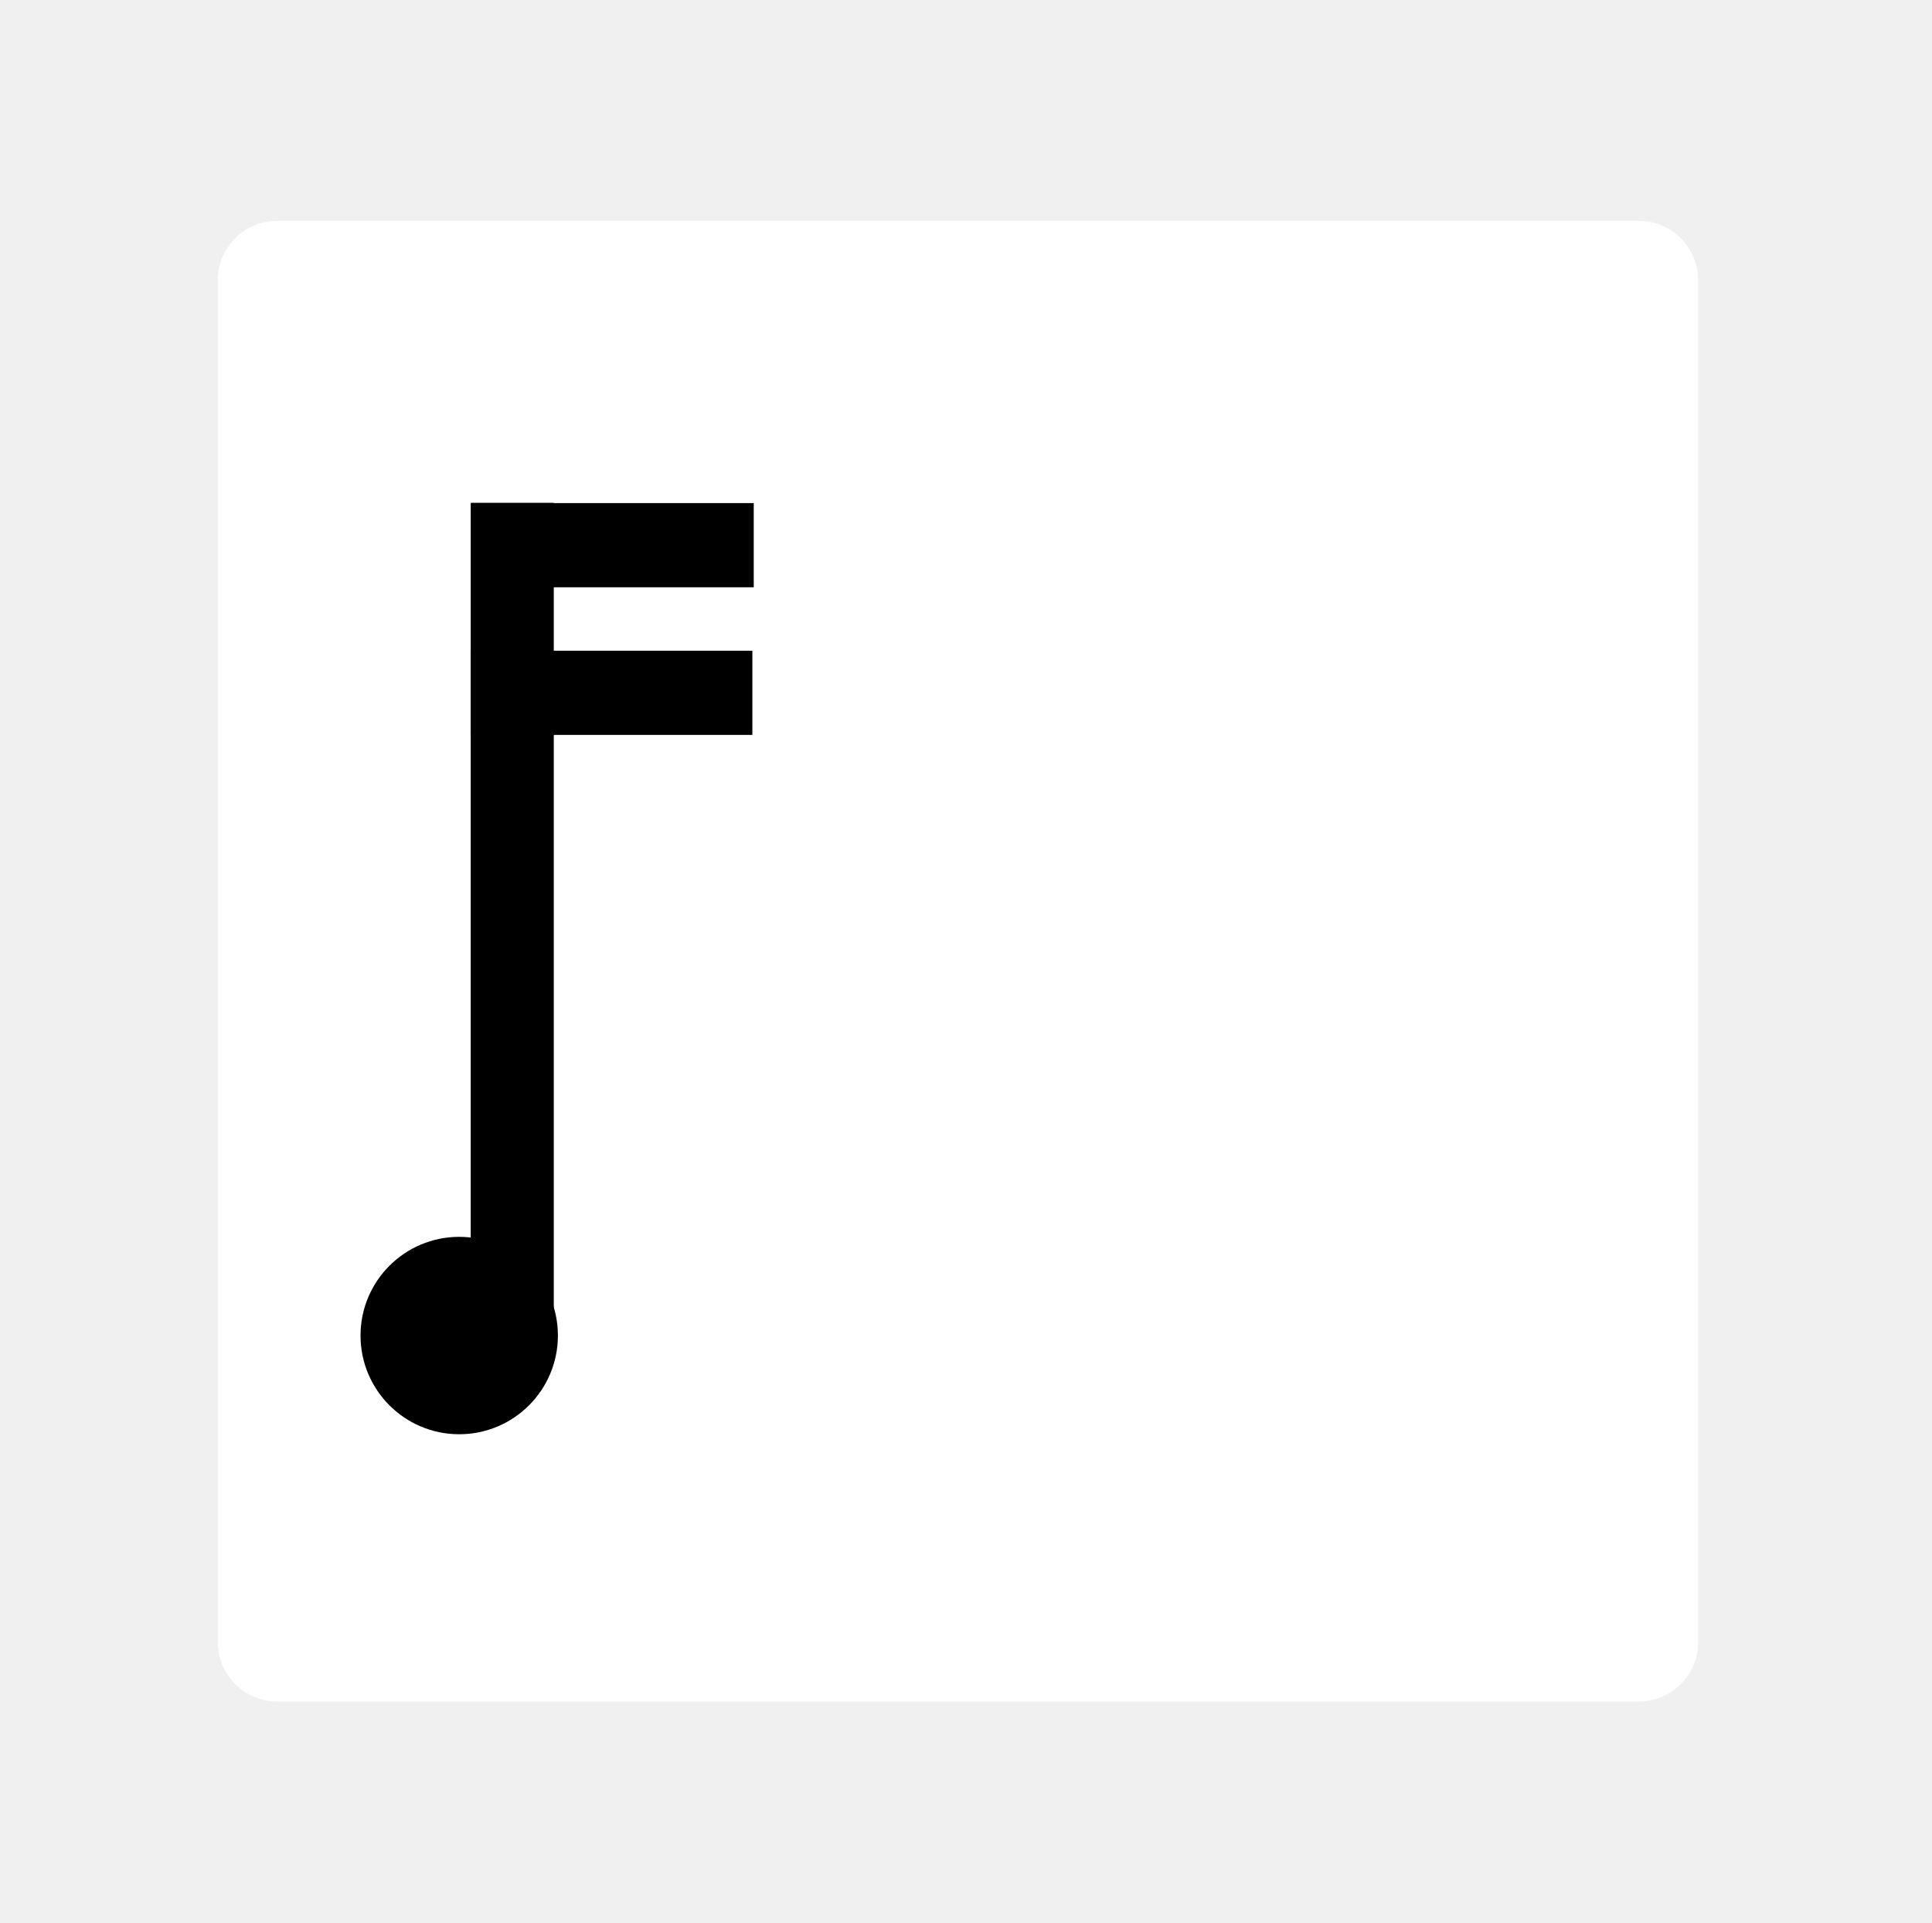
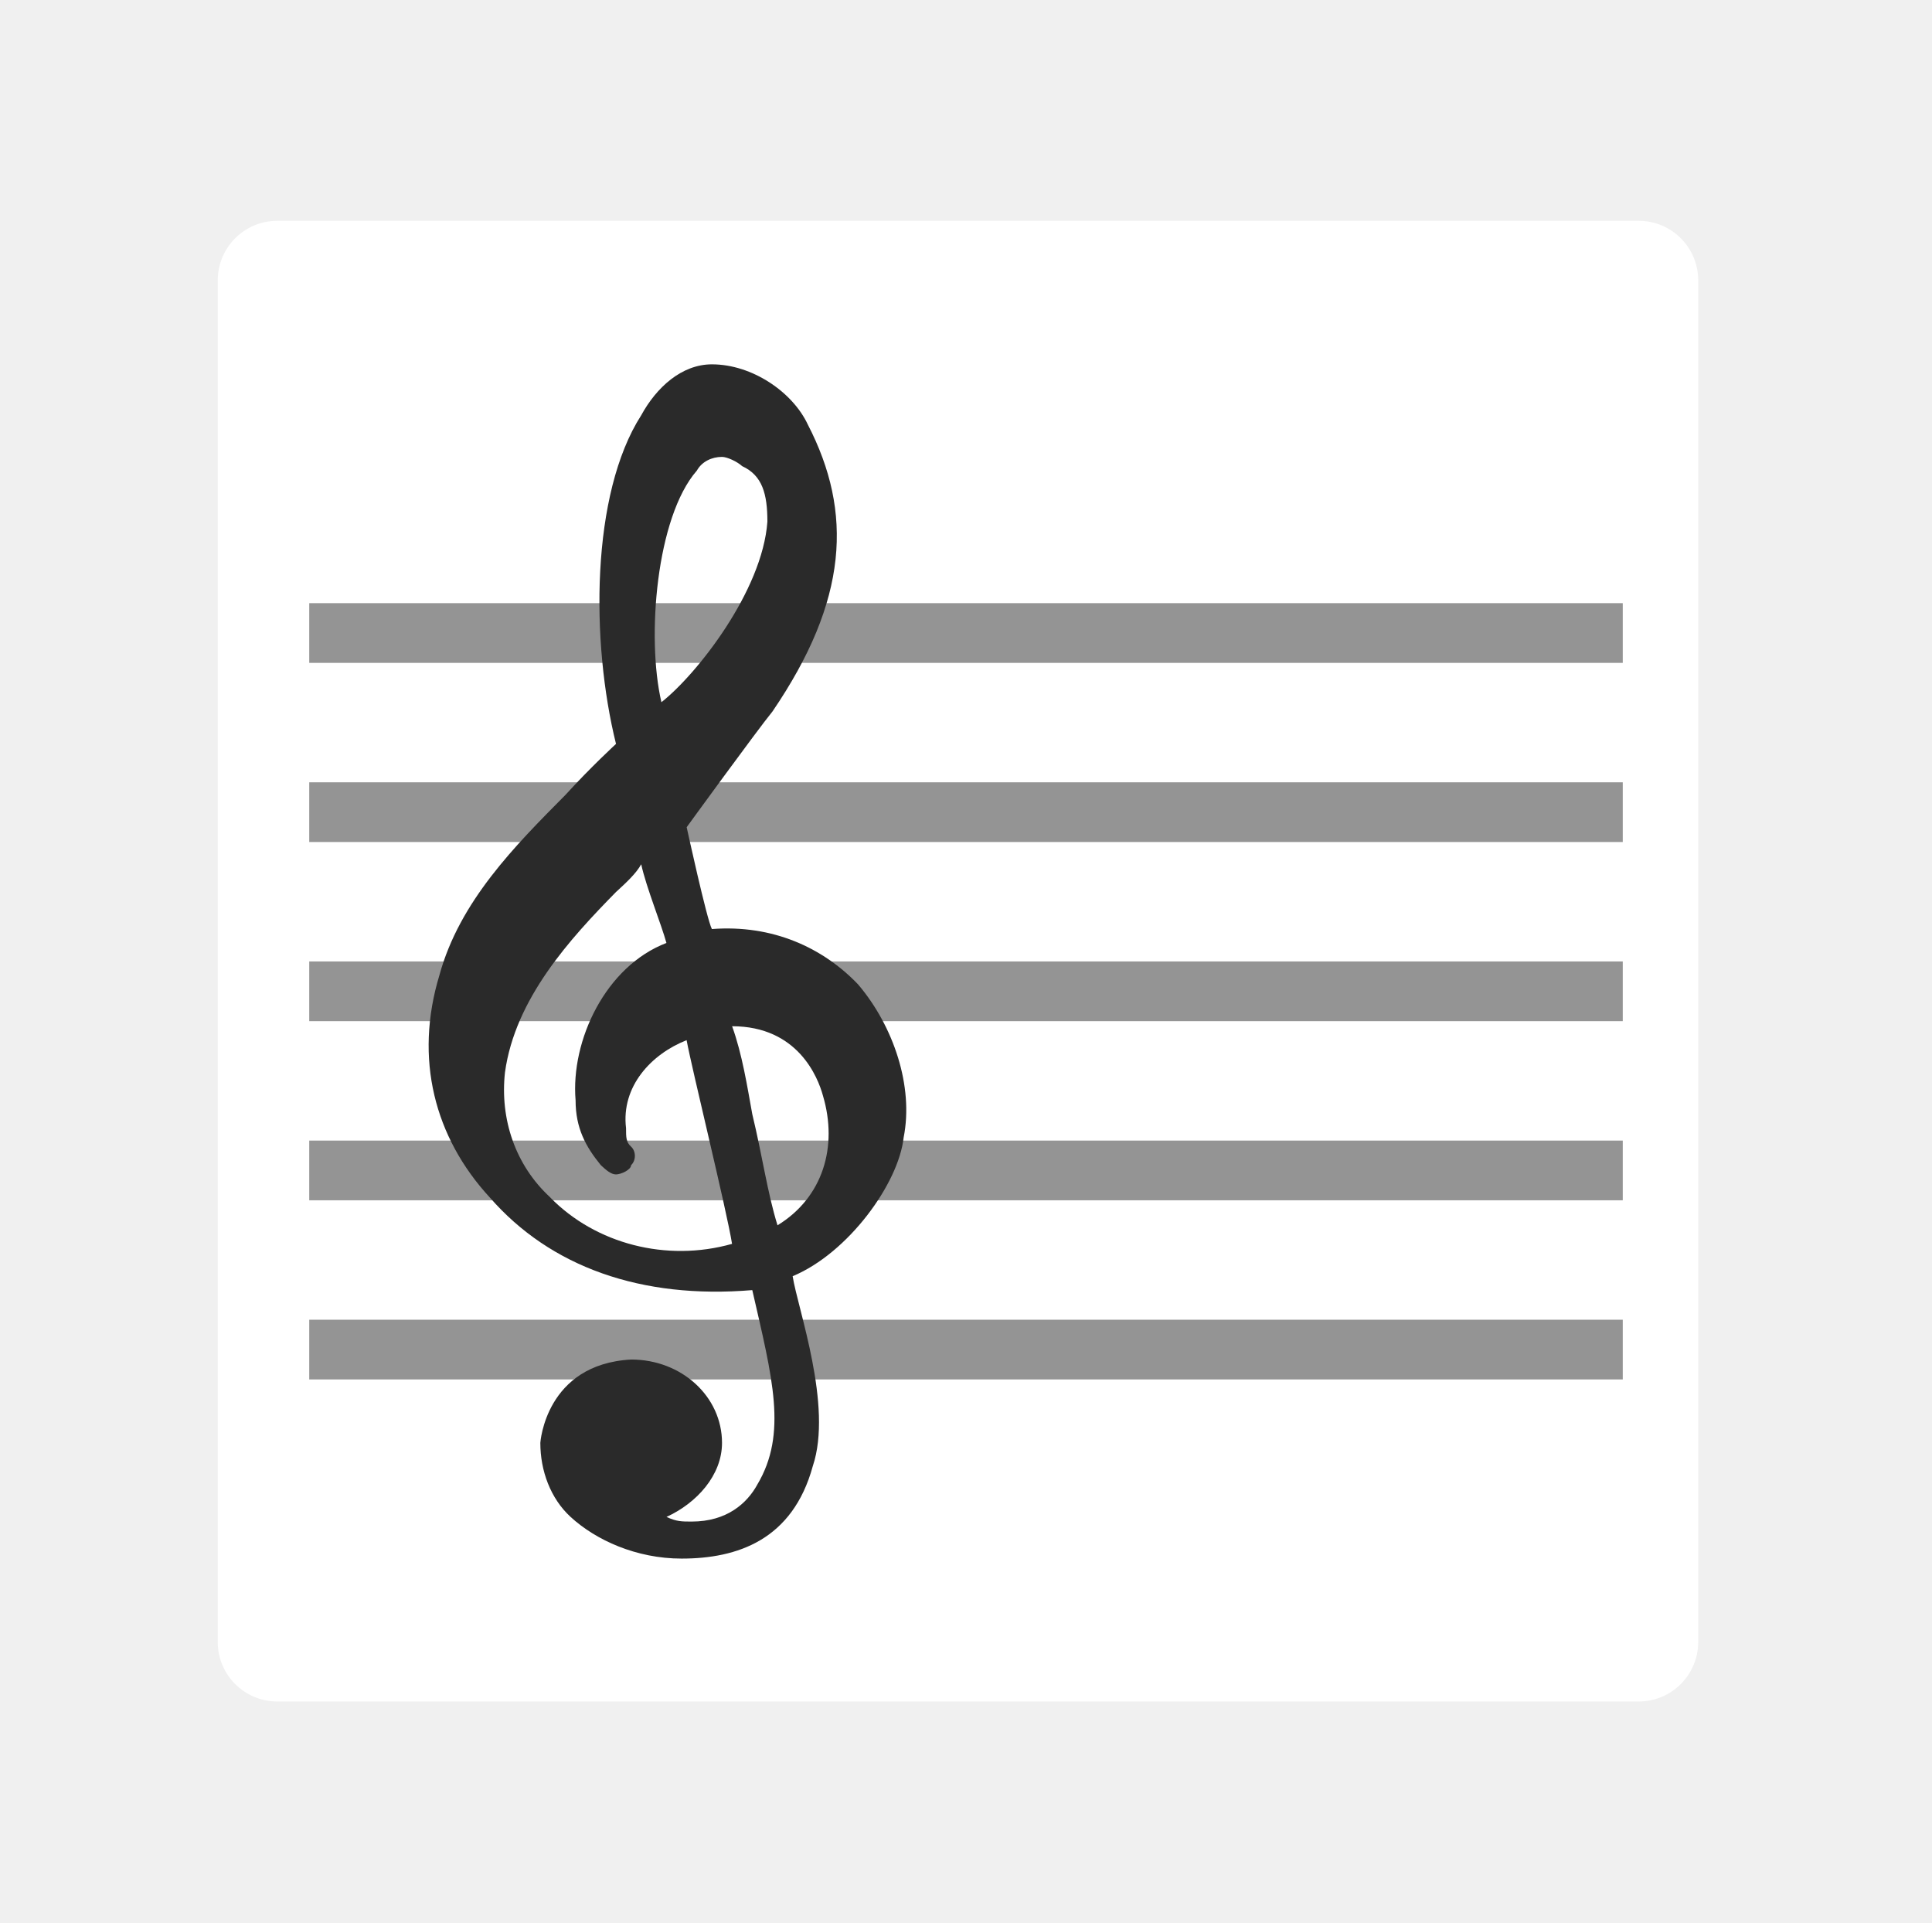
<svg xmlns="http://www.w3.org/2000/svg" version="1.0" id="katman_2_00000078725689803714063050000012307051137647818159_" x="0px" y="0px" viewBox="0 0 514.8 512.3" style="enable-background:new 0 0 514.8 512.3;" xml:space="preserve">
  <defs id="defs10" />
  <style type="text/css" id="style1">
	.st0{fill:#FFFFFF;}
	.st1{fill:#00B1D9;}
	.st2{fill:#E83D43;}
	.st3{fill:url(#SVGID_1_);}
	.st4{fill:#F4F4F4;}
	.st5{fill:url(#SVGID_00000088843325418996795160000016939047574646756995_);}
</style>
  <linearGradient id="SVGID_1_" gradientUnits="userSpaceOnUse" x1="158.838" y1="151.004" x2="438.518" y2="438.794" gradientTransform="matrix(1,0,0,-1,0,510.7717)">
    <stop offset="0" style="stop-color:#C1C8CC" id="stop2" />
    <stop offset="0.1" style="stop-color:#000000;stop-opacity:0.96" id="stop3" />
    <stop offset="0.26" style="stop-color:#000000;stop-opacity:0.85" id="stop4" />
    <stop offset="0.45" style="stop-color:#000000;stop-opacity:0.67" id="stop5" />
    <stop offset="0.68" style="stop-color:#000000;stop-opacity:0.42" id="stop6" />
    <stop offset="0.92" style="stop-color:#000000;stop-opacity:0.11" id="stop7" />
    <stop offset="1" style="stop-color:#FFFFFF;stop-opacity:0" id="stop8" />
  </linearGradient>
  <linearGradient id="SVGID_00000085959610406410372280000017031354277105598633_" gradientUnits="userSpaceOnUse" x1="305.815" y1="302.227" x2="463.625" y2="464.357" gradientTransform="matrix(1,0,0,-1,0,510.7717)">
    <stop offset="0" style="stop-color:#C1C8CC" id="stop9" />
    <stop offset="1" style="stop-color:#FFFFFF;stop-opacity:0" id="stop10" />
  </linearGradient>
  <rect x="58.022" y="58.831" class="st0" width="394.483" height="394.483" id="rect1" style="stroke-width:0.777" ry="15.855" />
-   <circle style="fill:#000000;stroke-width:31" id="path2048" cx="122.362" cy="355.818" r="26.296" />
-   <rect style="fill:#000000;stroke-width:34.468" id="rect2828" width="22.13" height="219.239" x="125.43" y="133.972" />
-   <rect style="fill:#000000;stroke-width:31" id="rect3556" width="75.002" height="22.427" x="125.841" y="134.037" />
-   <rect style="fill:#000000;stroke-width:31" id="rect3558" width="75.002" height="22.427" x="125.473" y="173.368" />
+   <g id="g572" transform="matrix(7.954546,0,0,7.954546,-2208.914,445.8665)">
+     <path style="opacity:0.5;fill:#2a2a2a;fill-rule:evenodd" d="m 288.051,-35.85 v 2 h 44 v -2 z m 0,6 v 2 h 44 v -2 z m 0,6 v 2 h 44 v -2 z m 0,6 v 2 h 44 v -2 z m 0,6 v 2 h 44 v -2 z" id="path6" />
+     <path d="m 306.442,-23.075 c -1.183,-1.24 -2.874,-2.015 -4.903,-1.86 -0.169,-0.31 -0.845,-3.411 -0.845,-3.411 0,0 2.367,-3.256 2.874,-3.876 2.536,-3.721 2.705,-6.667 1.183,-9.612 -0.507,-1.085 -1.86,-2.015 -3.212,-2.015 -1.014,0 -1.86,0.775 -2.367,1.705 -1.691,2.636 -1.691,7.597 -0.845,11.008 0,0 -0.845,0.775 -1.691,1.705 -1.691,1.705 -3.55,3.566 -4.226,6.046 -0.845,2.791 -0.169,5.426 1.691,7.442 2.029,2.326 5.072,3.411 8.791,3.101 0.676,2.946 1.183,4.806 0.169,6.512 -0.338,0.62 -1.014,1.24 -2.198,1.24 -0.338,0 -0.507,0 -0.845,-0.155 1.014,-0.465 1.86,-1.395 1.86,-2.481 0,-1.55 -1.352,-2.791 -3.043,-2.791 -2.874,0.155 -3.043,2.791 -3.043,2.791 0,0.93 0.338,1.86 1.014,2.481 0.845,0.775 2.198,1.395 3.719,1.395 1.86,0 3.719,-0.62 4.395,-3.101 0.676,-2.015 -0.507,-5.271 -0.676,-6.357 1.86,-0.775 3.55,-3.101 3.719,-4.651 0.338,-1.705 -0.338,-3.721 -1.522,-5.116 z m -5.41,-17.209 c 0.169,-0.31 0.507,-0.465 0.845,-0.465 0.169,0 0.507,0.155 0.676,0.31 0.676,0.31 0.845,0.93 0.845,1.86 -0.169,2.326 -2.367,5.116 -3.55,6.046 -0.507,-2.171 -0.169,-6.202 1.183,-7.752 z m -4.903,24.341 c -1.183,-1.085 -1.691,-2.636 -1.522,-4.186 0.338,-2.481 2.198,-4.496 3.719,-6.046 0.338,-0.31 0.676,-0.62 0.845,-0.93 0.169,0.775 0.676,2.015 0.845,2.636 -2.029,0.775 -3.212,3.256 -3.043,5.271 0,0.93 0.338,1.55 0.845,2.171 0.169,0.155 0.338,0.31 0.507,0.31 0.169,0 0.507,-0.155 0.507,-0.31 0.169,-0.155 0.169,-0.465 0,-0.62 -0.169,-0.155 -0.169,-0.31 -0.169,-0.62 -0.169,-1.395 0.845,-2.481 2.029,-2.946 0.169,0.93 1.352,5.736 1.522,6.822 -2.198,0.62 -4.565,0 -6.086,-1.55 z m 7.608,0.93 c -0.338,-1.085 -0.507,-2.326 -0.845,-3.721 -0.169,-0.93 -0.338,-2.015 -0.676,-2.946 2.198,0 2.874,1.705 3.043,2.326 0.507,1.705 0,3.411 -1.522,4.341 z" id="path10" style="fill:#2a2a2a;stroke-width:1.619" />
+   </g>
</svg>
